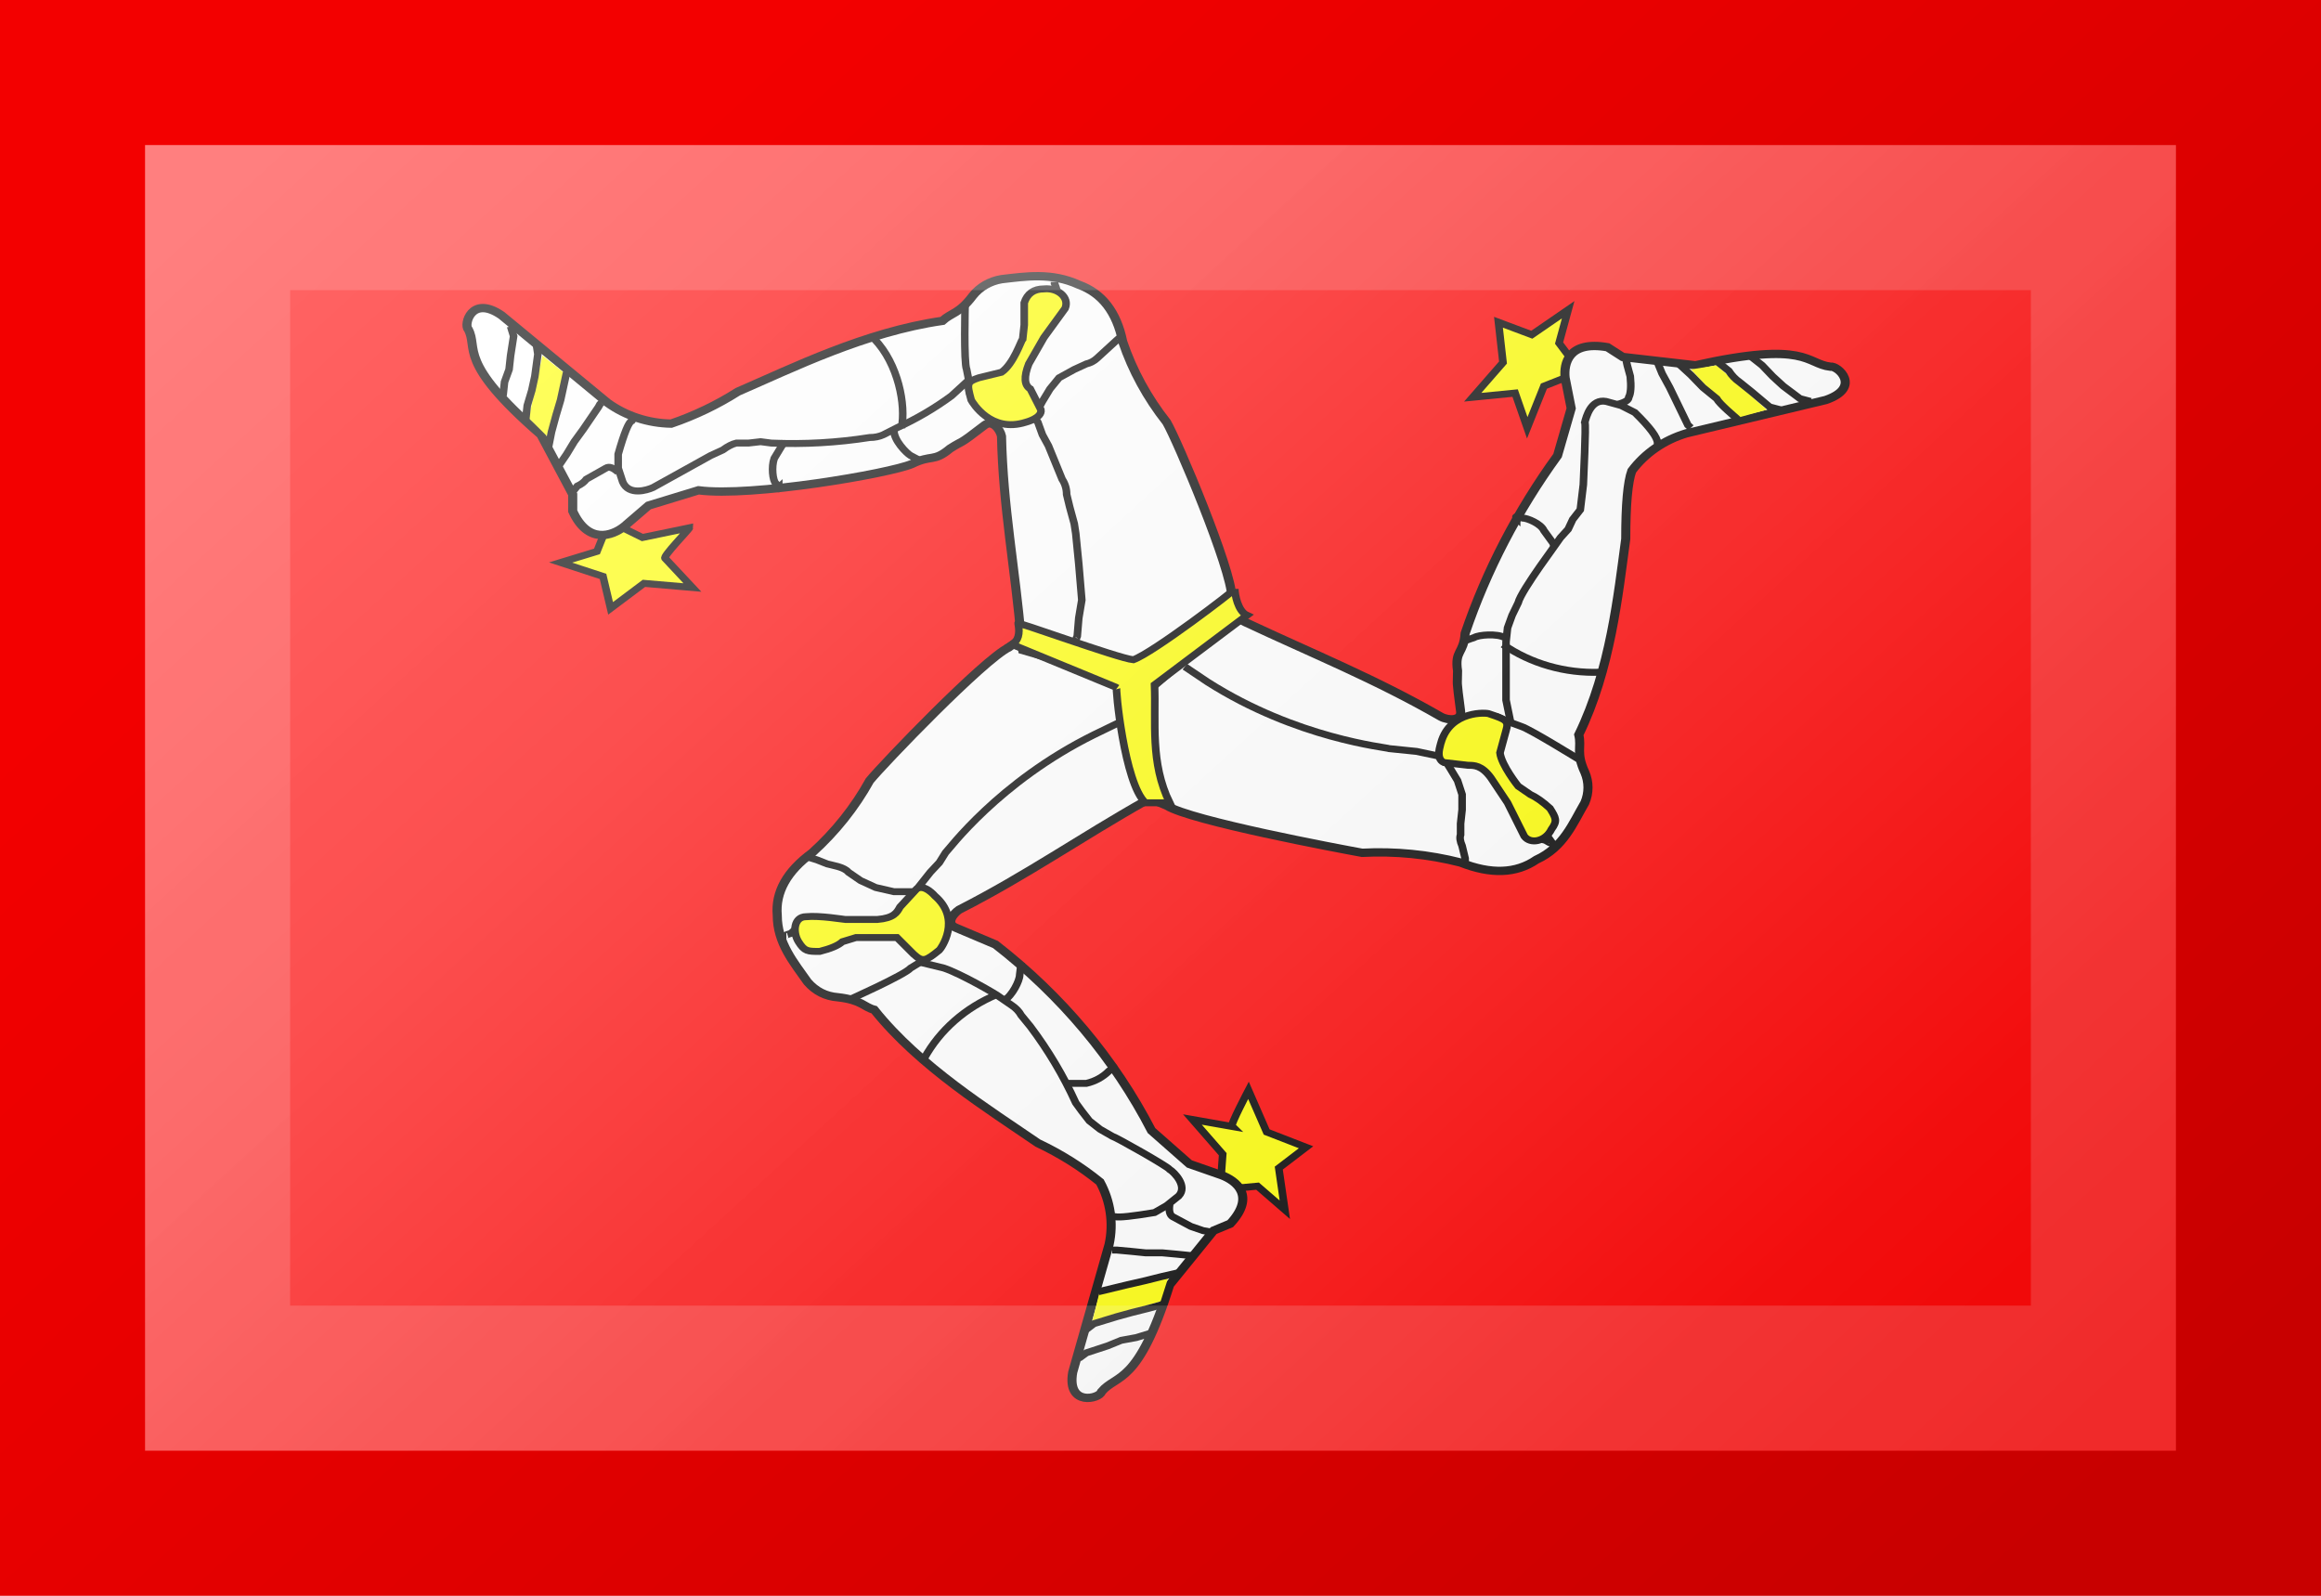
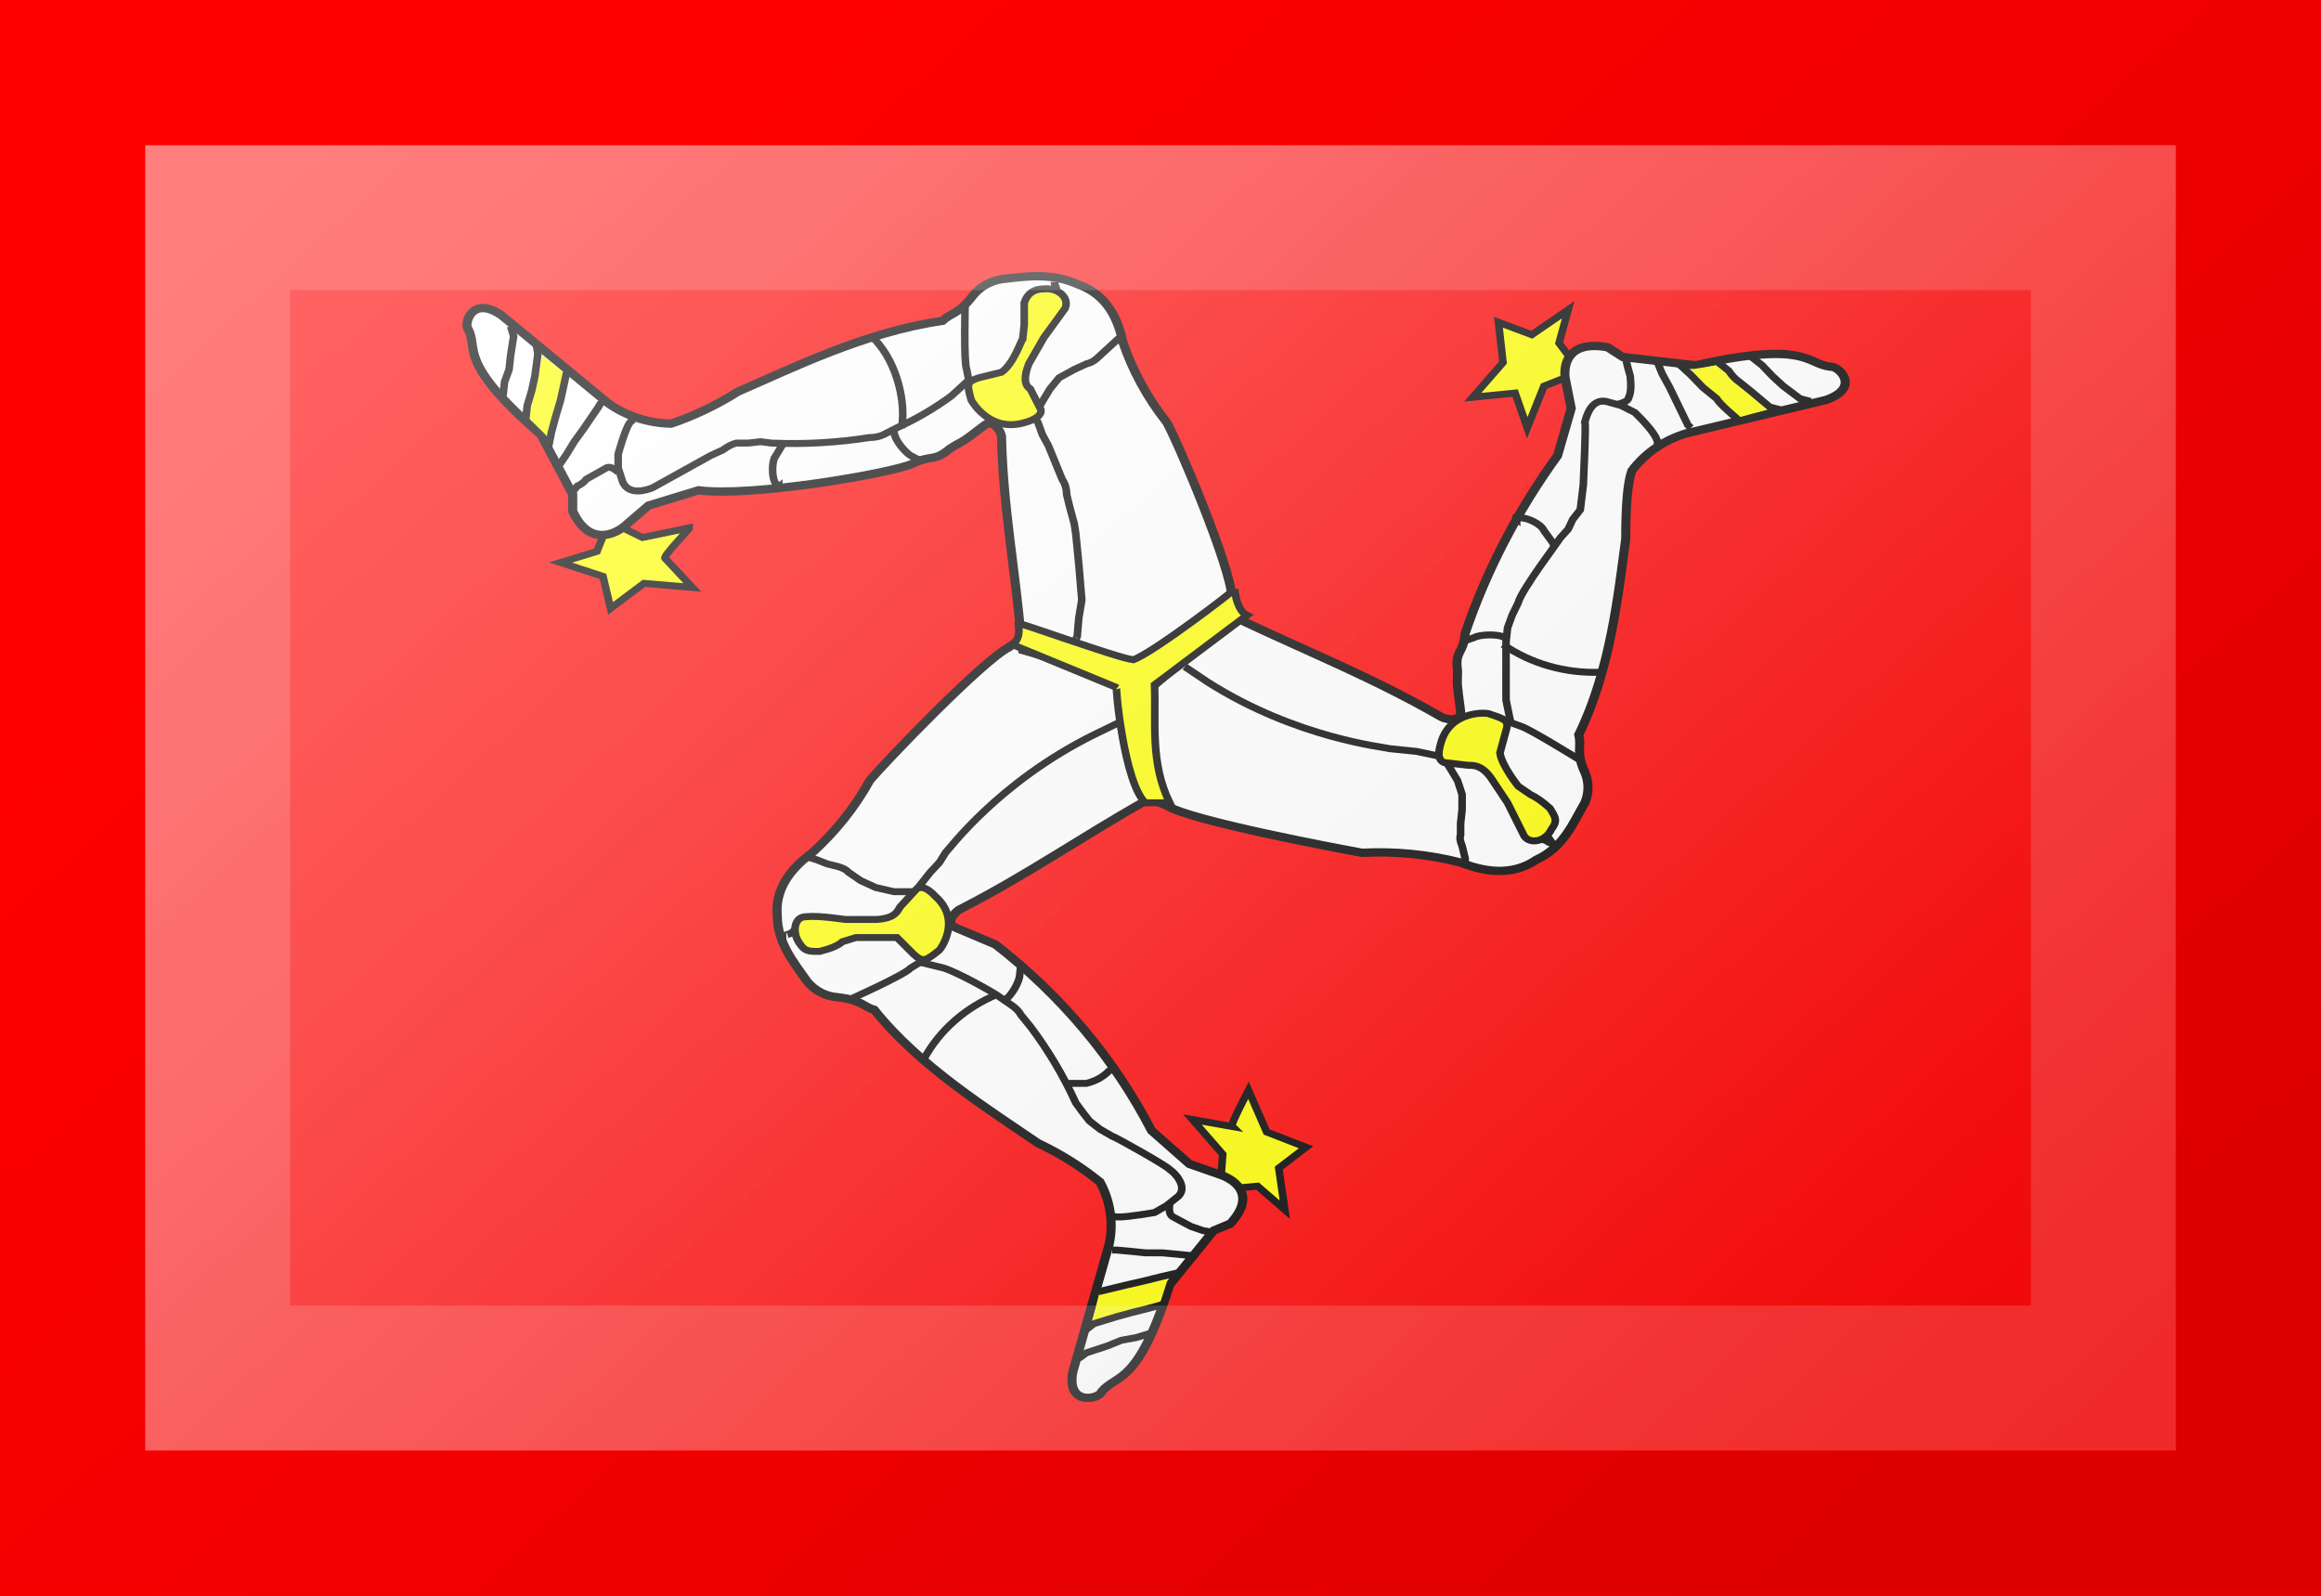
- <svg xmlns="http://www.w3.org/2000/svg" width="16" height="11" viewBox="0 0 16 11">
+ <svg xmlns="http://www.w3.org/2000/svg" xmlns:xlink="http://www.w3.org/1999/xlink" width="16" height="11" viewBox="0 0 16 11">
  <defs>
    <linearGradient id="fim-gloss" gradientUnits="userSpaceOnUse" x1="1.352" y1="1.476" x2="11.384" y2="12.430">
      <stop offset="0.000" stop-color="#fff" stop-opacity="0.400" />
      <stop offset="0.308" stop-color="#fff" stop-opacity="0.314" />
      <stop offset="0.856" stop-color="#fff" stop-opacity="0.061" />
      <stop offset="1.000" stop-color="#fff" stop-opacity="0.021" />
    </linearGradient>
    <linearGradient id="fim-shade" gradientUnits="userSpaceOnUse" x1="2.739" y1="2.991" x2="11.482" y2="12.537">
      <stop offset="0.000" stop-color="#000" stop-opacity="0.000" />
      <stop offset="1.000" stop-color="#000" stop-opacity="0.060" />
    </linearGradient>
-     <linearGradient id="fim-edge" gradientUnits="userSpaceOnUse" x1="2.625" y1="2.866" x2="11.802" y2="12.886">
-       <stop offset="0.000" stop-color="#000" stop-opacity="0.048" />
-       <stop offset="0.295" stop-color="#000" stop-opacity="0.094" />
-       <stop offset="1.000" stop-color="#000" stop-opacity="0.217" />
+     <linearGradient id="fim-edge" gradientUnits="userSpaceOnUse" x1="2.391" y1="2.611" x2="11.076" y2="12.094">
+       <stop offset="0" stop-color="#ff0000" />
+       <stop offset="0.463" stop-color="#f20000" />
+       <stop offset="1" stop-color="#dd0000" />
    </linearGradient>
    <clipPath id="fim-clip">
      <rect width="16" height="11" />
    </clipPath>
  </defs>
  <g clip-path="url(#fim-clip)">
-     <g transform="scale(1.04447 0.95743)">
-       <defs>
-         <clipPath id="fim-im-a1">
-           <path fill-opacity=".7" d="M0 0h15.35v11.52H0z" />
-         </clipPath>
-       </defs>
-       <g clip-path="url(#fim-im-a1)">
-         <path fill="red" fill-rule="evenodd" d="M15.9 11.52H-.55V0H15.9z" />
-         <path fill="#ff0" fill-rule="evenodd" stroke="#000" stroke-width=".05" d="m8.06 8.46.01-.15-.2-.25.26.05c-.01-.01.11-.26.11-.26l.12.3.26.11-.18.15.04.3-.18-.17-.2.02z" />
-         <path fill="#fff" fill-rule="evenodd" stroke="#000" stroke-width=".06" d="M6.66 4.66c-.17.09-.83.84-.92.96a2 2 0 0 1-.38.52q-.25.2-.23.45c0 .2.11.34.2.48q.08.1.2.11c.16.02.17.07.24.09.3.41.76.72 1.08.96a2 2 0 0 1 .41.28.7.7 0 0 1 .06.45l-.24.92c-.04.25.18.19.19.14.1-.13.24-.04.45-.77l.29-.39.11-.05c.17-.2.04-.31-.06-.35l-.21-.08-.25-.24A4 4 0 0 0 6.57 6.8l-.26-.12c-.07-.03-.02-.1.02-.13.45-.25.8-.52 1.24-.79l.06-.05-.15-.88-.72-.25z" />
-         <path fill="#ff0" fill-rule="evenodd" d="m7.26 9.29.45-.09-.05.17-.45.14z" />
-         <path fill="none" stroke="#000" stroke-width=".05" d="M6.1 7.62a1 1 0 0 1 .48-.46m.67 2.14.19-.05.12-.03.11-.03.12-.03m-.63.42.06-.05.15-.05.1-.03.11-.03.1-.03m-.34-1.71q.03 0-.02.03a.3.3 0 0 1-.15.09h-.14M7.34 9h.03l.1.01.09.01h.11l.1.01.09.01-.09-.01.09.01m-.74.74.05-.04.14-.05.09-.04.1-.02.09-.03m.13-.93q-.01.07.02.09l.12.07.08.03.05.01m-2.8-2.13q-.03 0 .03-.02l.06-.06m.32.54s.37-.18.41-.23l.09-.06.05-.04.06-.06.03-.07.03-.08m.47.27-.01.09c0 .04-.05.15-.1.18" />
-         <path fill="none" stroke="#000" stroke-width=".05" d="m6.08 6.93.15.04c.11.04.35.19.37.21l.08.06q.04.03.06.07l.06.08a3 3 0 0 1 .3.55l.04.06.05.07.07.06.08.05c.03.01.37.22.38.24.03.02.12.12.06.19l-.08.07-.08.05q-.22.04-.26.03h-.03m-2-2.59.06.02.07.03c.03.01.11.02.14.06l.08.06.1.05.12.03h.17-.09.09" />
-         <path fill="#ff0" fill-rule="evenodd" stroke="#000" stroke-width=".05" d="M5.32 6.6c.09-.01.25.02.26.02h.21c.11-.01.13-.05.15-.09l.11-.13c.05-.04.12.05.12.05.18.17.04.38.03.39-.09.08-.11.09-.17.03l-.11-.12h-.27l-.09.03q-.04.04-.15.07c-.08 0-.1 0-.14-.07s-.03-.18.05-.18zm5.01-3.88-.14.06-.11.3-.08-.25-.28.03.2-.25-.03-.29.22.09.24-.18-.06.24.11.16s-.07.07-.07.09z" />
-         <path fill="#fff" fill-rule="evenodd" stroke="#000" stroke-width=".06" d="M7.7 5.8c.16.11 1.14.31 1.29.34a2 2 0 0 1 .65.07q.3.13.5-.02c.18-.09.24-.26.32-.41a.3.3 0 0 0 0-.22c-.06-.14-.02-.18-.04-.27.21-.47.26-1.01.31-1.41q0-.37.04-.49a.7.7 0 0 1 .36-.27l.92-.24c.24-.09.08-.25.03-.24-.16-.02-.15-.19-.89-.01l-.48-.06-.1-.07c-.26-.05-.29.12-.28.22l.04.22-.09.34a5 5 0 0 0-.61 1.28c-.01.15-.07.12-.05.27 0 .12-.01.04.02.29.01.07-.08.07-.13.04-.43-.27-.84-.45-1.29-.68l-.07-.04-.69.57.13.74z" />
-         <path fill="#ff0" fill-rule="evenodd" d="m11.46 3.01-.3-.35.17-.03.33.32z" />
-         <path fill="none" stroke="#000" stroke-width=".05" d="M10.56 4.84a1 1 0 0 1-.64-.2m1.55-1.62c-.02-.02-.12-.11-.14-.15l-.09-.08-.08-.09-.08-.08m.67.33-.07-.02-.12-.11-.08-.07q-.04-.03-.07-.08l-.08-.07m-1.32 1.12v.01q-.02-.02.04 0c.03 0 .12.04.14.09l.06.09.01.03m.9-.86-.02-.02-.04-.09-.04-.09-.04-.09-.05-.1-.03-.08.03.08-.03-.08m1.01.28-.07-.02-.11-.09-.07-.07-.07-.08-.07-.06m-.88.34q.07-.02.07-.05.02-.04.01-.15l-.02-.08-.01-.05m-.49 3.49v-.01q.02.03-.04-.01l-.07-.02m.31-.55s-.34-.23-.4-.25l-.1-.04-.06-.03-.08-.01h-.07l-.09.02m.01-.55.08-.03c.03-.02.15-.03.2 0" />
-         <path fill="none" stroke="#000" stroke-width=".05" d="m9.97 5.2-.03-.16v-.42l.01-.1.03-.09.04-.09c.02-.09.27-.45.28-.47l.05-.06.03-.07.05-.07.01-.09.01-.09c0-.03.02-.43.01-.45.01-.04.04-.17.14-.15l.1.03.09.05q.15.16.15.22l.01.02m-1.27 3h-.01v-.03l-.02-.09q-.02-.05-.01-.08v-.08l.01-.1v-.11l-.03-.1-.05-.09-.04-.07.04.07-.04-.07" />
-         <path fill="#ff0" fill-rule="evenodd" stroke="#000" stroke-width=".05" d="m10.06 6.02-.11-.24-.11-.18c-.06-.09-.11-.09-.15-.09l-.16-.02c-.06-.03-.02-.13-.02-.14.06-.24.31-.22.32-.21.11.04.13.05.11.12l-.04.16c.01.09.12.24.12.24l.08.06q.06.03.13.1c.04.07.05.09.01.15-.04.09-.14.11-.18.05zM4.11 3.8l.13.07.31-.07c0 .01-.18.21-.16.22l.18.21-.32-.03-.22.18-.05-.23-.28-.1.24-.08.07-.19z" />
-         <path fill="#fff" fill-rule="evenodd" stroke="#000" stroke-width=".06" d="M8.13 4.3c0-.2-.36-1.13-.43-1.26a2 2 0 0 1-.29-.58q-.06-.32-.29-.41c-.18-.09-.35-.06-.51-.04a.3.3 0 0 0-.19.12c-.09.13-.14.12-.2.18-.51.08-.99.34-1.35.51a2 2 0 0 1-.44.23.7.7 0 0 1-.42-.15l-.7-.63c-.2-.15-.25.07-.22.1.07.14-.08.23.48.76l.21.43v.12c.1.24.26.18.34.11l.16-.15.33-.11c.35.05 1.26-.12 1.41-.19.13-.07.14-.01.25-.11.1-.07.04-.01.23-.17.05-.04.1.03.11.08.01.51.09.95.13 1.46l.01.08.85.27.56-.52z" />
-         <path fill="#ff0" fill-rule="evenodd" d="M3.74 2.7c.01.01-.13.44-.13.44l-.12-.13.09-.45z" />
-         <path fill="none" stroke="#000" stroke-width=".05" d="M5.77 2.44c.16.18.21.48.18.64m-2.21-.4-.04.2-.03.11-.03.12-.02.11m-.08-.74.01.07-.02.16-.02.1-.03.11-.01.1m1.66.5.01-.01q0 .03-.02-.03c-.02-.02-.03-.12-.01-.18l.05-.09.02-.03M3.97 2.9l-.01.01-.01.02-.05.08-.05.08-.06.09-.05.09-.05.08.05-.08-.05.08m-.32-1 .02.07-.02.14-.01.1-.03.09-.01.1m.76.55q-.05-.05-.08-.03l-.13.08q-.02.03-.06.05l-.03.04m3.18-1.51v.01l.01.03.02.08m-.62.04s-.01.42.01.47l.02.11v.06l.04.08.04.05.06.07m-.46.29-.07-.04c-.03-.02-.11-.11-.11-.18" />
-         <path fill="none" stroke="#000" stroke-width=".05" d="m6.39 2.74-.11.11a2 2 0 0 1-.36.23l-.09.05q-.04.02-.09.02a3 3 0 0 1-.65.04l-.07-.01-.08.01h-.08q-.04.01-.09.05l-.08.04-.38.23c-.04.02-.16.06-.2-.04l-.03-.1v-.1q.06-.23.09-.24L4.19 3m3.2-.57v.01q.01-.02-.02.01l-.07.07-.06.06q-.03.03-.07.04l-.08.04-.1.06-.06.08-.05.09-.04.08.04-.08-.04.08m.26 1.64.01-.01q-.02.03 0-.02l.01-.13.02-.13-.01-.13-.01-.13-.01-.11-.01-.11-.01-.07-.03-.12-.02-.09q0-.06-.03-.11l-.03-.08-.03-.08-.03-.08-.04-.08-.03-.09-.02-.03" />
-         <path fill="#ff0" fill-rule="evenodd" stroke="#000" stroke-width=".05" d="m7.03 2.22-.14.21-.1.19q-.05.14.01.18l.07.15c.01.06-.1.09-.1.09-.23.08-.35-.14-.36-.16-.03-.12-.03-.13.05-.16l.15-.04c.08-.06.13-.23.14-.24l.01-.1v-.16q.03-.1.13-.1c.09-.01.17.06.14.14zm-.31 2.27c-.04-.03.66.25.76.26.13-.05.67-.5.67-.51 0 .04.02.16.08.19l-.61.5c.01.27-.03.56.1.85h-.16c-.14-.14-.2-.84-.19-.83l-.69-.31q.06-.04.04-.15z" />
-         <path fill="none" stroke="#000" stroke-width=".05" d="m7.39 5.2-.17.09c-.63.34-.96.83-.98.85l-.04.07-.06.07-.08.11h.01M7.82 4.8l.15.11c.59.41 1.18.47 1.2.48l.09.01.09.01.13.03v-.01" />
+     <g id="fim-art">
+       <g transform="scale(1.04447 0.95743)">
+         <defs>
+           <clipPath id="fim-im-a1">
+             <path fill-opacity=".7" d="M0 0h15.35v11.52H0z" />
+           </clipPath>
+         </defs>
+         <g clip-path="url(#fim-im-a1)">
+           <path fill="red" fill-rule="evenodd" d="M15.9 11.52H-.55V0H15.9z" />
+           <path fill="#ff0" fill-rule="evenodd" stroke="#000" stroke-width=".05" d="m8.06 8.46.01-.15-.2-.25.26.05c-.01-.01.11-.26.11-.26l.12.3.26.11-.18.15.04.3-.18-.17-.2.02z" />
+           <path fill="#fff" fill-rule="evenodd" stroke="#000" stroke-width=".06" d="M6.66 4.66c-.17.09-.83.84-.92.96a2 2 0 0 1-.38.52q-.25.2-.23.45c0 .2.11.34.2.48q.08.1.2.11c.16.02.17.07.24.09.3.41.76.72 1.08.96a2 2 0 0 1 .41.28.7.7 0 0 1 .06.45l-.24.92c-.04.25.18.19.19.14.1-.13.24-.04.45-.77l.29-.39.11-.05c.17-.2.04-.31-.06-.35l-.21-.08-.25-.24A4 4 0 0 0 6.57 6.8l-.26-.12c-.07-.03-.02-.1.02-.13.45-.25.8-.52 1.24-.79l.06-.05-.15-.88-.72-.25z" />
+           <path fill="#ff0" fill-rule="evenodd" d="m7.26 9.29.45-.09-.05.17-.45.14z" />
+           <path fill="none" stroke="#000" stroke-width=".05" d="M6.1 7.62a1 1 0 0 1 .48-.46m.67 2.14.19-.05.12-.03.11-.03.12-.03m-.63.42.06-.05.15-.05.1-.03.11-.03.1-.03m-.34-1.71q.03 0-.02.03a.3.3 0 0 1-.15.09h-.14M7.34 9h.03l.1.01.09.01h.11l.1.01.09.01-.09-.01.09.01m-.74.74.05-.04.14-.05.09-.04.1-.02.09-.03m.13-.93q-.01.07.02.09l.12.07.08.03.05.01m-2.8-2.13q-.03 0 .03-.02l.06-.06m.32.54s.37-.18.41-.23l.09-.06.05-.04.06-.06.03-.07.03-.08m.47.27-.01.09c0 .04-.05.15-.1.18" />
+           <path fill="none" stroke="#000" stroke-width=".05" d="m6.08 6.93.15.04c.11.04.35.19.37.21l.08.06q.04.03.06.07l.06.08a3 3 0 0 1 .3.55l.04.06.05.07.07.06.08.05c.03.01.37.22.38.24.03.02.12.12.06.19l-.08.07-.08.05q-.22.04-.26.03h-.03m-2-2.59.06.02.07.03c.03.01.11.02.14.06l.08.06.1.05.12.03h.17-.09.09" />
+           <path fill="#ff0" fill-rule="evenodd" stroke="#000" stroke-width=".05" d="M5.32 6.6c.09-.01.25.02.26.02h.21c.11-.01.13-.05.15-.09l.11-.13c.05-.04.12.05.12.05.18.17.04.38.03.39-.09.08-.11.09-.17.03l-.11-.12h-.27l-.09.03q-.04.04-.15.07c-.08 0-.1 0-.14-.07s-.03-.18.05-.18zm5.01-3.88-.14.06-.11.3-.08-.25-.28.03.2-.25-.03-.29.22.09.24-.18-.06.24.11.16s-.07.07-.07.09z" />
+           <path fill="#fff" fill-rule="evenodd" stroke="#000" stroke-width=".06" d="M7.7 5.8c.16.11 1.14.31 1.29.34a2 2 0 0 1 .65.07q.3.13.5-.02c.18-.09.24-.26.32-.41a.3.3 0 0 0 0-.22c-.06-.14-.02-.18-.04-.27.21-.47.26-1.01.31-1.41q0-.37.04-.49a.7.7 0 0 1 .36-.27l.92-.24c.24-.09.08-.25.03-.24-.16-.02-.15-.19-.89-.01l-.48-.06-.1-.07c-.26-.05-.29.12-.28.22l.04.22-.09.34a5 5 0 0 0-.61 1.28c-.01.15-.07.12-.05.27 0 .12-.01.04.02.29.01.07-.08.07-.13.04-.43-.27-.84-.45-1.29-.68l-.07-.04-.69.57.13.74z" />
+           <path fill="#ff0" fill-rule="evenodd" d="m11.46 3.01-.3-.35.17-.03.33.32z" />
+           <path fill="none" stroke="#000" stroke-width=".05" d="M10.56 4.84a1 1 0 0 1-.64-.2m1.55-1.62c-.02-.02-.12-.11-.14-.15l-.09-.08-.08-.09-.08-.08m.67.33-.07-.02-.12-.11-.08-.07q-.04-.03-.07-.08l-.08-.07m-1.32 1.12v.01q-.02-.02.04 0c.03 0 .12.04.14.09l.06.09.01.03m.9-.86-.02-.02-.04-.09-.04-.09-.04-.09-.05-.1-.03-.08.03.08-.03-.08m1.01.28-.07-.02-.11-.09-.07-.07-.07-.08-.07-.06m-.88.34q.07-.02.07-.05.02-.04.01-.15l-.02-.08-.01-.05m-.49 3.49v-.01q.02.03-.04-.01l-.07-.02m.31-.55s-.34-.23-.4-.25l-.1-.04-.06-.03-.08-.01h-.07l-.09.02m.01-.55.08-.03c.03-.02.15-.03.2 0" />
+           <path fill="none" stroke="#000" stroke-width=".05" d="m9.97 5.2-.03-.16v-.42l.01-.1.03-.09.04-.09c.02-.09.27-.45.28-.47l.05-.06.03-.07.05-.07.01-.09.01-.09c0-.03.02-.43.01-.45.01-.04.04-.17.14-.15l.1.03.09.05q.15.16.15.22l.01.02m-1.27 3h-.01v-.03l-.02-.09q-.02-.05-.01-.08v-.08l.01-.1v-.11l-.03-.1-.05-.09-.04-.07.04.07-.04-.07" />
+           <path fill="#ff0" fill-rule="evenodd" stroke="#000" stroke-width=".05" d="m10.06 6.02-.11-.24-.11-.18c-.06-.09-.11-.09-.15-.09l-.16-.02c-.06-.03-.02-.13-.02-.14.06-.24.31-.22.32-.21.11.04.13.05.11.12l-.04.16c.01.09.12.24.12.24l.08.06q.06.03.13.1c.04.07.05.09.01.15-.04.09-.14.11-.18.05zM4.11 3.8l.13.07.31-.07c0 .01-.18.21-.16.22l.18.21-.32-.03-.22.18-.05-.23-.28-.1.24-.08.07-.19z" />
+           <path fill="#fff" fill-rule="evenodd" stroke="#000" stroke-width=".06" d="M8.13 4.3c0-.2-.36-1.13-.43-1.26a2 2 0 0 1-.29-.58q-.06-.32-.29-.41c-.18-.09-.35-.06-.51-.04a.3.3 0 0 0-.19.12c-.09.13-.14.12-.2.18-.51.08-.99.34-1.35.51a2 2 0 0 1-.44.23.7.7 0 0 1-.42-.15l-.7-.63c-.2-.15-.25.07-.22.1.07.14-.08.23.48.76l.21.43v.12c.1.24.26.18.34.11l.16-.15.33-.11c.35.05 1.26-.12 1.41-.19.13-.07.14-.01.25-.11.1-.07.04-.01.23-.17.05-.04.1.03.11.08.01.51.09.95.13 1.46l.01.08.85.27.56-.52z" />
+           <path fill="#ff0" fill-rule="evenodd" d="M3.74 2.7c.01.01-.13.44-.13.44l-.12-.13.09-.45z" />
+           <path fill="none" stroke="#000" stroke-width=".05" d="M5.77 2.44c.16.18.21.48.18.64m-2.21-.4-.04.2-.03.11-.03.12-.02.11m-.08-.74.01.07-.02.16-.02.1-.03.11-.01.1m1.66.5.01-.01q0 .03-.02-.03c-.02-.02-.03-.12-.01-.18l.05-.09.02-.03M3.97 2.9l-.01.01-.01.02-.05.08-.05.08-.06.09-.05.09-.05.08.05-.08-.05.08m-.32-1 .02.07-.02.14-.01.1-.03.09-.01.1m.76.55q-.05-.05-.08-.03l-.13.08q-.02.03-.06.05l-.03.04m3.18-1.51v.01l.01.03.02.08m-.62.04s-.01.42.01.47l.02.11v.06l.04.08.04.05.06.07m-.46.29-.07-.04c-.03-.02-.11-.11-.11-.18" />
+           <path fill="none" stroke="#000" stroke-width=".05" d="m6.39 2.74-.11.11a2 2 0 0 1-.36.23l-.09.05q-.04.02-.09.02a3 3 0 0 1-.65.04l-.07-.01-.08.01h-.08q-.04.01-.09.05l-.08.04-.38.23c-.04.02-.16.06-.2-.04l-.03-.1v-.1q.06-.23.09-.24L4.19 3m3.2-.57v.01q.01-.02-.02.01l-.07.07-.06.06q-.03.03-.07.04l-.08.04-.1.06-.06.08-.05.09-.04.08.04-.08-.04.08m.26 1.64.01-.01q-.02.03 0-.02l.01-.13.02-.13-.01-.13-.01-.13-.01-.11-.01-.11-.01-.07-.03-.12-.02-.09q0-.06-.03-.11l-.03-.08-.03-.08-.03-.08-.04-.08-.03-.09-.02-.03" />
+           <path fill="#ff0" fill-rule="evenodd" stroke="#000" stroke-width=".05" d="m7.03 2.22-.14.21-.1.19q-.05.14.01.18l.07.15c.01.06-.1.09-.1.09-.23.08-.35-.14-.36-.16-.03-.12-.03-.13.05-.16l.15-.04c.08-.06.13-.23.14-.24l.01-.1v-.16q.03-.1.13-.1c.09-.01.17.06.14.14zm-.31 2.27c-.04-.03.66.25.76.26.13-.05.67-.5.67-.51 0 .04.02.16.08.19l-.61.5c.01.27-.03.56.1.85h-.16c-.14-.14-.2-.84-.19-.83l-.69-.31q.06-.04.04-.15z" />
+           <path fill="none" stroke="#000" stroke-width=".05" d="m7.39 5.2-.17.09c-.63.34-.96.83-.98.85l-.04.07-.06.07-.08.11h.01M7.82 4.8l.15.11c.59.41 1.18.47 1.2.48l.09.01.09.01.13.03v-.01" />
+         </g>
      </g>
    </g>
+     <use xlink:href="#fim-art" />
+     <use xlink:href="#fim-art" />
    <rect x="1" y="1" width="14" height="9" fill="url(#fim-gloss)" />
    <path d="M1 1h14v9H1zM2 2v7h12V2z" fill="#fff" fill-opacity="0.164" fill-rule="evenodd" />
    <rect x="1" y="1" width="14" height="9" fill="url(#fim-shade)" />
-     <path d="M0 0h16v11H0zM1 1v9h14V1z" fill="url(#fim-edge)" fill-rule="evenodd" />
+     <path fill="url(#fim-edge)" d="M0 0h16v11H0zM1 1v9h14V1z" />
  </g>
</svg>
